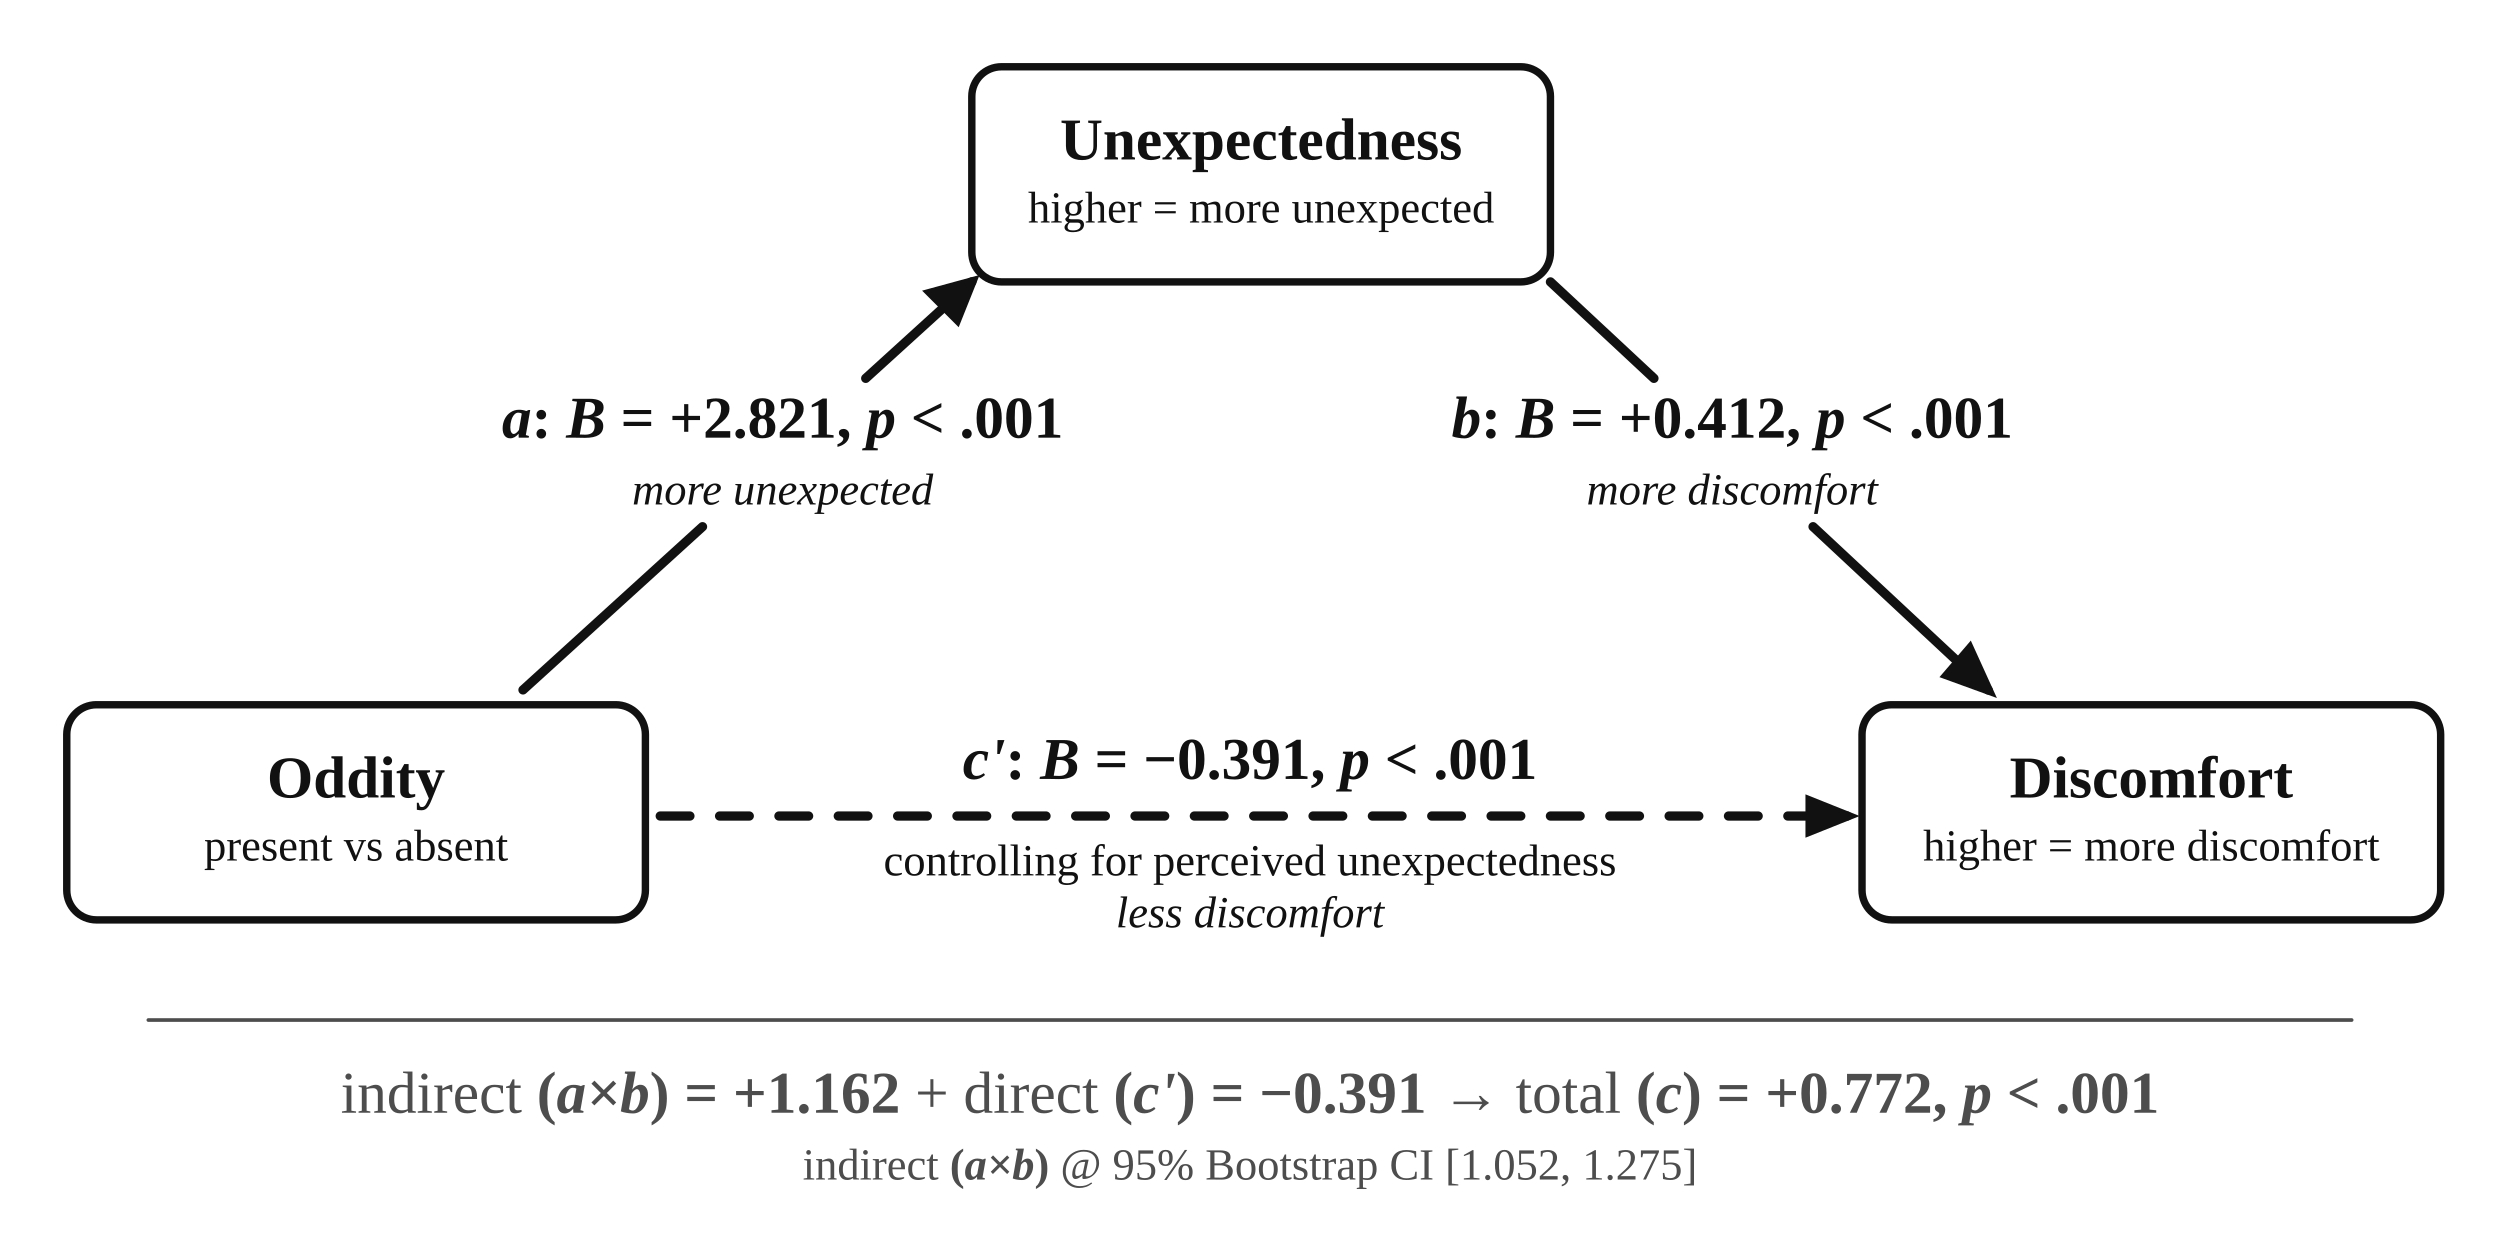
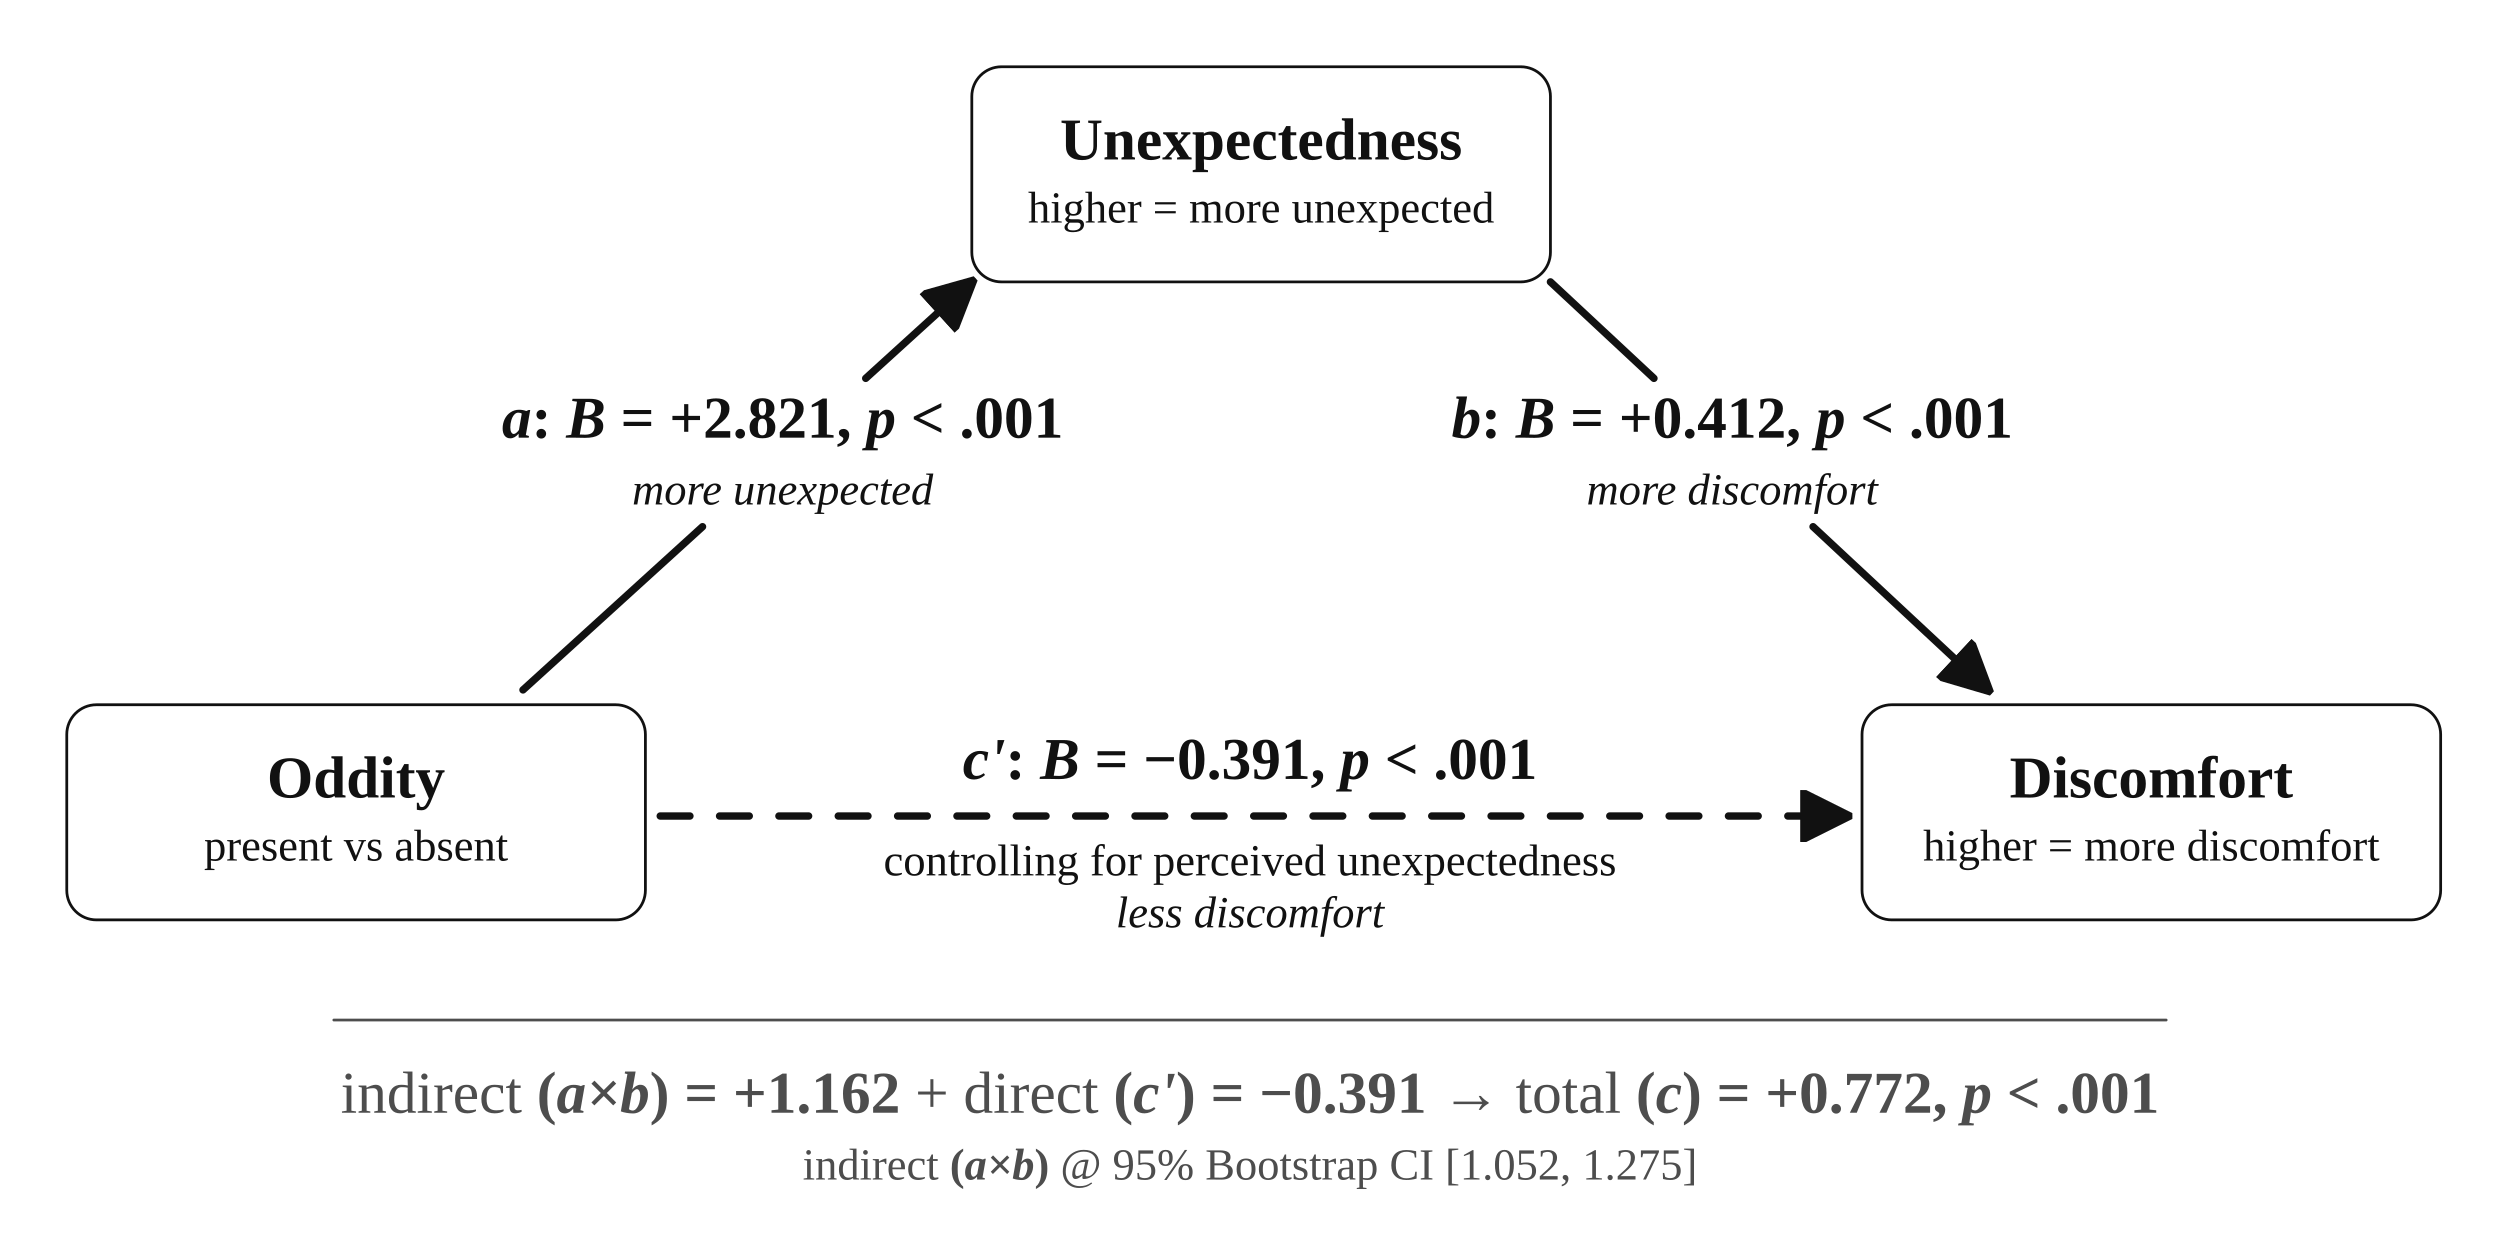
<svg xmlns="http://www.w3.org/2000/svg" viewBox="0 0 674 336" width="674" height="336">
  <style>
        rect, line, polygon { stroke: #111; }
        polygon, text { fill: #111; }

        @media (prefers-color-scheme: dark) {
            rect, line, polygon { stroke: #ddd; }
            polygon, text { fill: #ddd; }
        }

        text {
            font-family: "Times New Roman", Times, serif;
            font-size: 12pt;
        }
        line {
            stroke-linecap: round;
            stroke-linejoin: miter;
        }
+         rect {
+             fill: none;
+         }
        .italic { font-style: italic; }
        .bold { font-weight: bold; }
        .left { text-anchor: start; }
        .center { text-anchor: middle; }
        .small { font-size: 9pt; }
        .bg { fill: transparent; }
+ 
+         .thick { stroke-width: 2; }
+         .thin { stroke-width: 0.75; }
+         .dashed { stroke-dasharray: 8 8; }
    </style>
+   <defs>
+     <marker id="arrow" viewBox="0 0 10 10" refX="9" refY="5" markerWidth="7" markerHeight="7" orient="auto-start-reverse">
+       <polygon points="0,0 10,5 0,10" stroke="none" />
+     </marker>
+   </defs>
  <rect x="0" y="0" width="674" height="336" rx="16" stroke-width="0.001" class="bg" />
-   <g fill="none" stroke-width="2">
+   <g class="thin">
    <rect x="262" y="18" width="156" height="58" rx="8" />
    <rect x="18" y="190" width="156" height="58" rx="8" />
    <rect x="502" y="190" width="156" height="58" rx="8" />
  </g>
-   <g stroke-width="2.5">
+   <g class="thick">
    <line x1="141" y1="186" x2="189.4" y2="142" />
-     <line x1="233.4" y1="102" x2="262" y2="76" />
-     <polygon points="262,76 258,86 251,79" />
+     <line x1="233.4" y1="102" x2="262" y2="76" marker-end="url(#arrow)" />
    <line x1="418" y1="76" x2="445.9" y2="102" />
-     <line x1="488.8" y1="142" x2="536" y2="186" />
-     <polygon points="536,186 525,182 531,175" />
-     <line x1="178" y1="220" x2="498" y2="220" stroke-dasharray="8 8" />
-     <polygon points="498,220 488,216 488,224" />
+     <line x1="488.8" y1="142" x2="536" y2="186" marker-end="url(#arrow)" />
+     <line x1="178" y1="220" x2="498" y2="220" class="dashed" marker-end="url(#arrow)" />
  </g>
-   <line x1="40" y1="275" x2="634" y2="275" stroke-width="1" opacity=".75" />
  <g>
    <text x="340" y="43" class="center bold"> Unexpectedness </text>
    <text x="340" y="60" class="center small"> higher = more unexpected </text>
    <text x="96" y="215" class="center bold"> Oddity </text>
    <text x="96" y="232" class="center small"> present vs absent </text>
    <text x="580" y="215" class="center bold"> Discomfort </text>
    <text x="580" y="232" class="center small"> higher = more discomfort </text>
    <text x="211" y="118" class="center bold">
      <tspan class="italic">a</tspan>: <tspan class="italic">B</tspan> = +2.821, <tspan class="italic">p</tspan> &lt; .001 </text>
    <text x="211" y="136" class="center italic small">more unexpected</text>
    <text x="467" y="118" class="center bold">
      <tspan class="italic">b</tspan>: <tspan class="italic">B</tspan> = +0.412, <tspan class="italic">p</tspan> &lt; .001 </text>
    <text x="467" y="136" class="center italic small">more discomfort</text>
    <text x="337" y="210" class="center bold">
      <tspan class="italic">c'</tspan>: <tspan class="italic">B</tspan> = −0.391, <tspan class="italic">p</tspan> &lt; .001 </text>
    <text x="337" y="236" class="center small"> controlling for perceived unexpectedness </text>
    <text x="337" y="250" class="center small italic"> less discomfort </text>
-     <g opacity=".75">
-       <text x="337" y="300" class="center">
-         <tspan> indirect </tspan>
-         <tspan class="bold"> (<tspan class="italic">a×b</tspan>) = +1.162 </tspan>
-         <tspan> + direct </tspan>
-         <tspan class="bold"> (<tspan class="italic">c'</tspan>) = −0.391 </tspan>
-         <tspan> → total </tspan>
-         <tspan class="bold"> (<tspan class="italic">c</tspan>) = +0.772, <tspan class="italic">p</tspan> &lt; .001 </tspan>
-       </text>
-       <text x="337" y="318" class="center small">
-         <tspan> indirect </tspan>
-         <tspan class="bold"> (<tspan class="italic">a×b</tspan>) </tspan>
-         <tspan> @ </tspan>
-         <tspan> 95% Bootstrap CI [1.052, 1.275] </tspan>
-       </text>
-     </g>
+   </g>
+   <g opacity=".75">
+     <line x1="90" y1="275" x2="584" y2="275" class="thin" />
+     <text x="337" y="300" class="center">
+       <tspan> indirect </tspan>
+       <tspan class="bold"> (<tspan class="italic">a×b</tspan>) = +1.162 </tspan>
+       <tspan> + direct </tspan>
+       <tspan class="bold"> (<tspan class="italic">c'</tspan>) = −0.391 </tspan>
+       <tspan> → total </tspan>
+       <tspan class="bold"> (<tspan class="italic">c</tspan>) = +0.772, <tspan class="italic">p</tspan> &lt; .001 </tspan>
+     </text>
+     <text x="337" y="318" class="center small">
+       <tspan> indirect </tspan>
+       <tspan class="bold"> (<tspan class="italic">a×b</tspan>) </tspan>
+       <tspan> @ </tspan>
+       <tspan> 95% Bootstrap CI [1.052, 1.275] </tspan>
+     </text>
  </g>
</svg>
